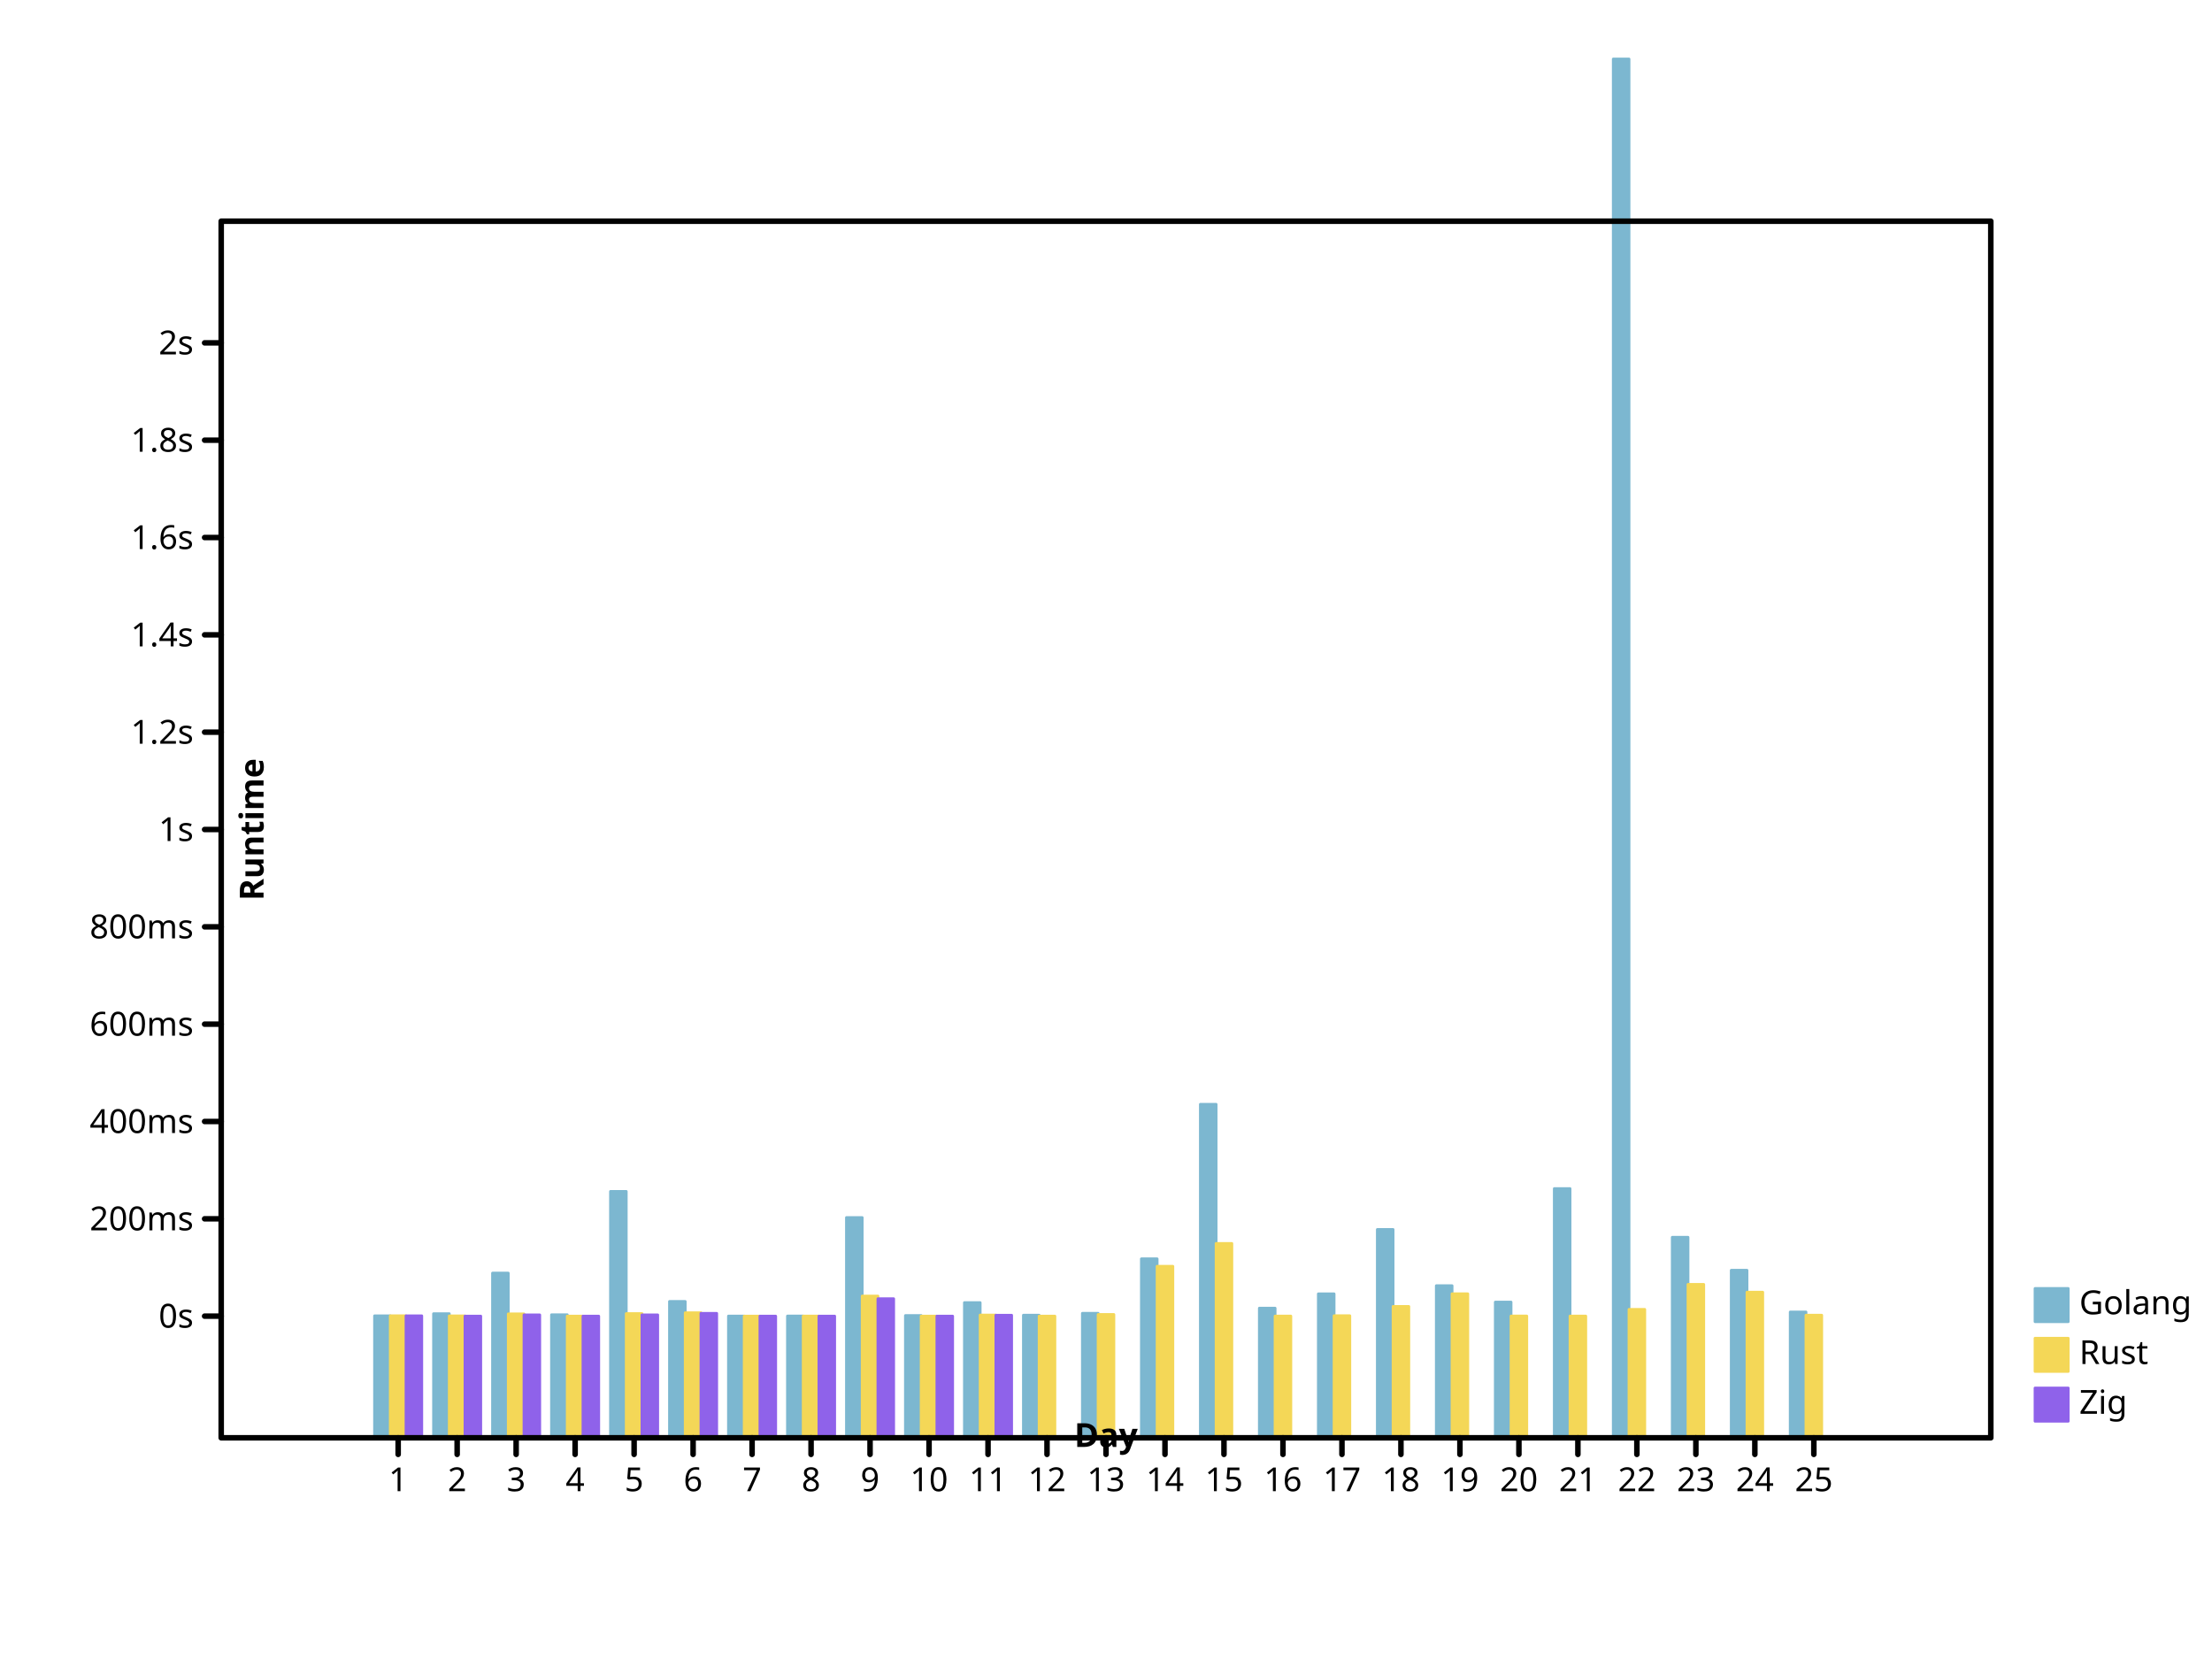
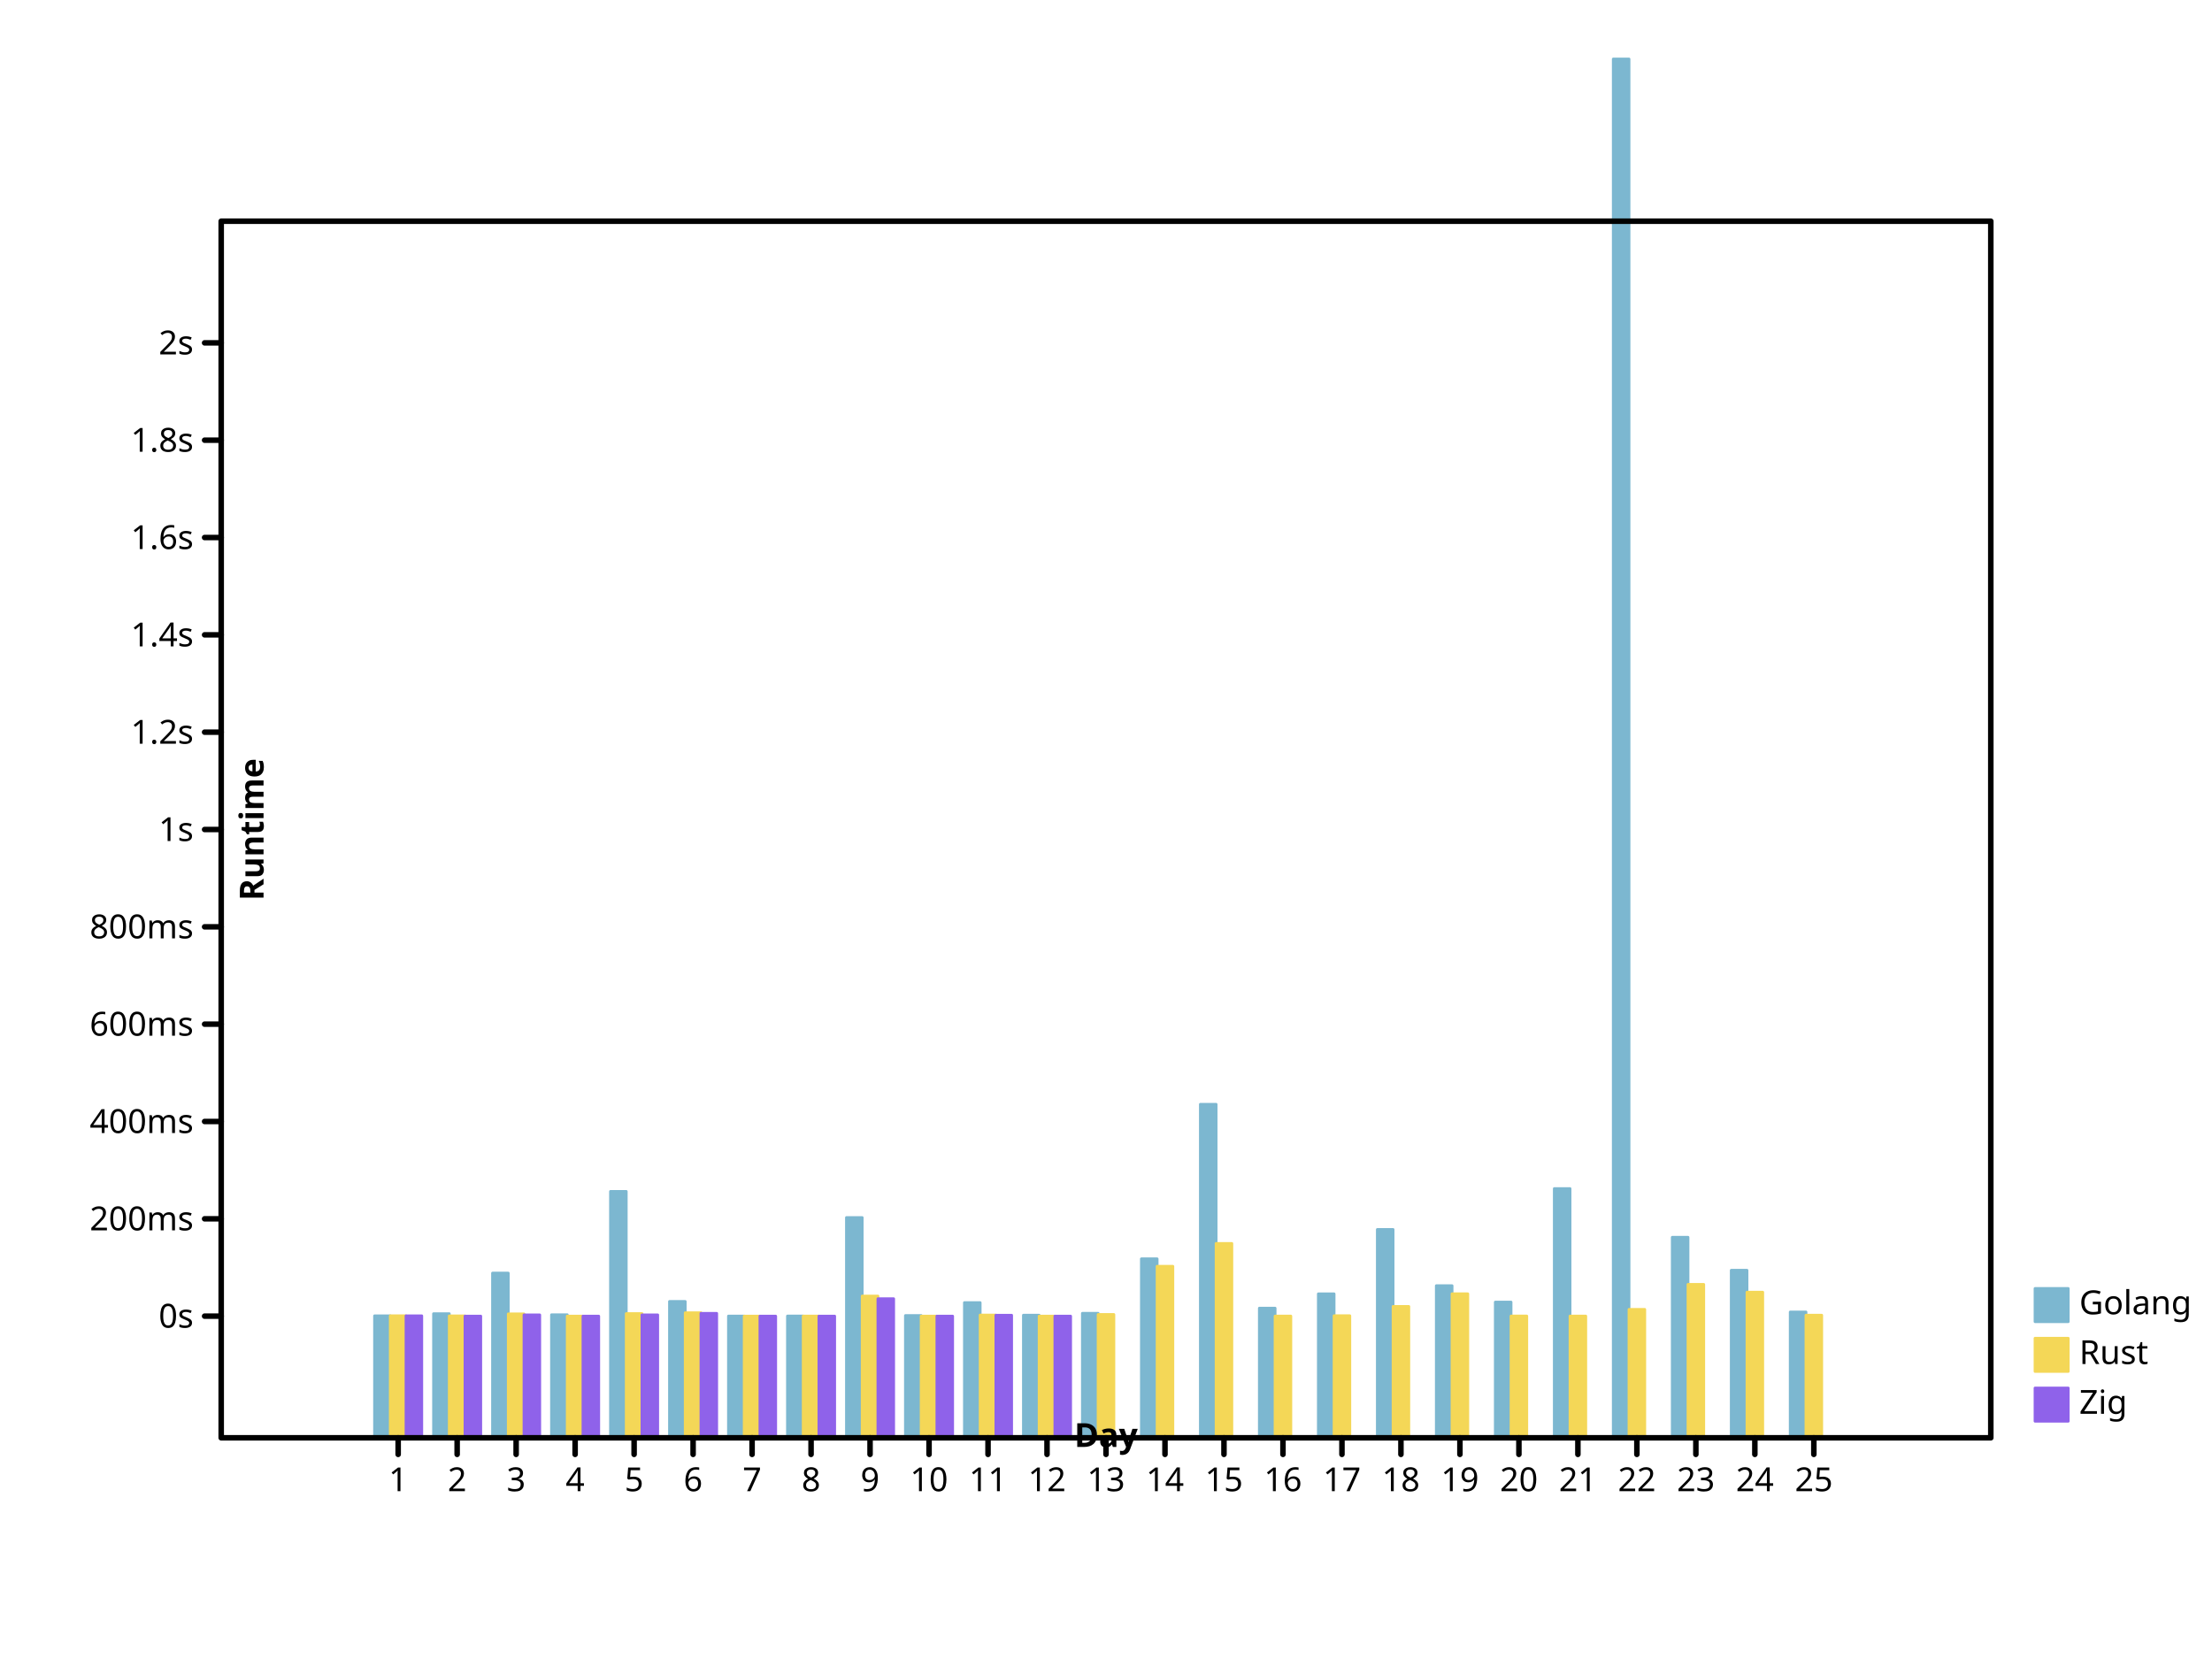
<svg xmlns="http://www.w3.org/2000/svg" preserveAspectRatio="xMidYMid meet" width="800" height="600" viewbox="0 0 800 600">
  <defs>
-     <marker refY="5" markerUnits="userSpaceOnUse" markerWidth="2%" markerHeight="2%" id="circle" viewBox="0 0 10 10 " refX="5">
+     <marker refX="5" refY="5" markerUnits="userSpaceOnUse" markerWidth="2%" markerHeight="2%" id="circle" viewBox="0 0 10 10 ">
      <circle fill="none" stroke="black" cx="5" cy="5" r="3" />
    </marker>
-     <marker refY="5" markerUnits="userSpaceOnUse" markerWidth="2%" markerHeight="2%" id="filled-circle" viewBox="0 0 10 10 " refX="5">
-       <circle cy="5" r="3" fill="black" stroke="none" cx="5" />
+     <marker markerUnits="userSpaceOnUse" markerWidth="2%" markerHeight="2%" id="filled-circle" viewBox="0 0 10 10 " refX="5" refY="5">
+       <circle cx="5" cy="5" r="3" fill="black" stroke="none" />
    </marker>
    <marker viewBox="0 0 10 10 " refX="5" refY="5" markerUnits="userSpaceOnUse" markerWidth="2%" markerHeight="2%" id="square">
-       <rect height="6" fill="none" stroke="black" x="2" y="2" width="6" />
+       <rect x="2" y="2" width="6" height="6" fill="none" stroke="black" />
    </marker>
-     <marker id="filled-square" viewBox="0 0 10 10 " refX="5" refY="5" markerUnits="userSpaceOnUse" markerWidth="2%" markerHeight="2%">
+     <marker markerUnits="userSpaceOnUse" markerWidth="2%" markerHeight="2%" id="filled-square" viewBox="0 0 10 10 " refX="5" refY="5">
      <rect stroke="none" x="2" y="2" width="6" height="6" fill="black" />
    </marker>
  </defs>
-   <g stroke="hsl(198, 47%, 65%)" stroke-width="1px" stroke-linecap="round" stroke-linejoin="round" transform="translate(80 520 )scale(1 -1 )" fill="hsl(198, 47%, 65%)">
-     <rect vector-effect="non-scaling-stroke" x="5.546667e+01" y="0" width="5.688889e+00" height="4.411344e+01" />
-     <rect height="4.488668e+01" vector-effect="non-scaling-stroke" x="7.680000e+01" y="0" width="5.688889e+00" />
-     <rect vector-effect="non-scaling-stroke" x="9.813333e+01" y="0" width="5.688889e+00" height="5.956744e+01" />
-     <rect x="1.194667e+02" y="0" width="5.688889e+00" height="4.450090e+01" vector-effect="non-scaling-stroke" />
-     <rect height="8.910424e+01" vector-effect="non-scaling-stroke" x="1.408000e+02" y="0" width="5.688889e+00" />
-     <rect width="5.688889e+00" height="4.930535e+01" vector-effect="non-scaling-stroke" x="1.621333e+02" y="0" />
+   <g fill="hsl(198, 47%, 65%)" stroke="hsl(198, 47%, 65%)" stroke-width="1px" stroke-linecap="round" stroke-linejoin="round" transform="translate(80 520 )scale(1 -1 )">
+     <rect x="5.546667e+01" y="0" width="5.688889e+00" height="4.411344e+01" vector-effect="non-scaling-stroke" />
+     <rect vector-effect="non-scaling-stroke" x="7.680000e+01" y="0" width="5.688889e+00" height="4.488668e+01" />
+     <rect width="5.688889e+00" height="5.956744e+01" vector-effect="non-scaling-stroke" x="9.813333e+01" y="0" />
+     <rect height="4.450090e+01" vector-effect="non-scaling-stroke" x="1.194667e+02" y="0" width="5.688889e+00" />
+     <rect vector-effect="non-scaling-stroke" x="1.408000e+02" y="0" width="5.688889e+00" height="8.910424e+01" />
+     <rect vector-effect="non-scaling-stroke" x="1.621333e+02" y="0" width="5.688889e+00" height="4.930535e+01" />
    <rect y="0" width="5.688889e+00" height="4.403223e+01" vector-effect="non-scaling-stroke" x="1.834667e+02" />
-     <rect vector-effect="non-scaling-stroke" x="2.048000e+02" y="0" width="5.688889e+00" height="4.404383e+01" />
+     <rect height="4.404383e+01" vector-effect="non-scaling-stroke" x="2.048000e+02" y="0" width="5.688889e+00" />
    <rect width="5.688889e+00" height="7.965545e+01" vector-effect="non-scaling-stroke" x="2.261333e+02" y="0" />
-     <rect width="5.688889e+00" height="4.421793e+01" vector-effect="non-scaling-stroke" x="2.474667e+02" y="0" />
-     <rect width="5.688889e+00" height="4.889217e+01" vector-effect="non-scaling-stroke" x="2.688000e+02" y="0" />
-     <rect vector-effect="non-scaling-stroke" x="2.901333e+02" y="0" width="5.688889e+00" height="4.433675e+01" />
-     <rect vector-effect="non-scaling-stroke" x="3.114667e+02" y="0" width="5.688889e+00" height="4.502286e+01" />
+     <rect y="0" width="5.688889e+00" height="4.421793e+01" vector-effect="non-scaling-stroke" x="2.474667e+02" />
+     <rect vector-effect="non-scaling-stroke" x="2.688000e+02" y="0" width="5.688889e+00" height="4.889217e+01" />
+     <rect y="0" width="5.688889e+00" height="4.433675e+01" vector-effect="non-scaling-stroke" x="2.901333e+02" />
+     <rect y="0" width="5.688889e+00" height="4.502286e+01" vector-effect="non-scaling-stroke" x="3.114667e+02" />
    <rect x="3.328000e+02" y="0" width="5.688889e+00" height="6.472781e+01" vector-effect="non-scaling-stroke" />
-     <rect vector-effect="non-scaling-stroke" x="3.541333e+02" y="0" width="5.688889e+00" height="1.206203e+02" />
-     <rect y="0" width="5.688889e+00" height="4.688408e+01" vector-effect="non-scaling-stroke" x="3.754667e+02" />
+     <rect height="1.206203e+02" vector-effect="non-scaling-stroke" x="3.541333e+02" y="0" width="5.688889e+00" />
+     <rect vector-effect="non-scaling-stroke" x="3.754667e+02" y="0" width="5.688889e+00" height="4.688408e+01" />
    <rect vector-effect="non-scaling-stroke" x="3.968000e+02" y="0" width="5.688889e+00" height="5.206799e+01" />
-     <rect height="7.533751e+01" vector-effect="non-scaling-stroke" x="4.181333e+02" y="0" width="5.688889e+00" />
-     <rect vector-effect="non-scaling-stroke" x="4.394667e+02" y="0" width="5.688889e+00" height="5.500452e+01" />
-     <rect vector-effect="non-scaling-stroke" x="4.608000e+02" y="0" width="5.688889e+00" height="4.908151e+01" />
-     <rect x="4.821333e+02" y="0" width="5.688889e+00" height="9.013012e+01" vector-effect="non-scaling-stroke" />
-     <rect width="5.688889e+00" height="4.986591e+02" vector-effect="non-scaling-stroke" x="5.034667e+02" y="0" />
-     <rect vector-effect="non-scaling-stroke" x="5.248000e+02" y="0" width="5.688889e+00" height="7.252352e+01" />
-     <rect width="5.688889e+00" height="6.058916e+01" vector-effect="non-scaling-stroke" x="5.461333e+02" y="0" />
-     <rect width="5.688889e+00" height="4.549603e+01" vector-effect="non-scaling-stroke" x="5.674667e+02" y="0" />
+     <rect x="4.181333e+02" y="0" width="5.688889e+00" height="7.533751e+01" vector-effect="non-scaling-stroke" />
+     <rect x="4.394667e+02" y="0" width="5.688889e+00" height="5.500452e+01" vector-effect="non-scaling-stroke" />
+     <rect height="4.908151e+01" vector-effect="non-scaling-stroke" x="4.608000e+02" y="0" width="5.688889e+00" />
+     <rect vector-effect="non-scaling-stroke" x="4.821333e+02" y="0" width="5.688889e+00" height="9.013012e+01" />
+     <rect vector-effect="non-scaling-stroke" x="5.034667e+02" y="0" width="5.688889e+00" height="4.986591e+02" />
+     <rect width="5.688889e+00" height="7.252352e+01" vector-effect="non-scaling-stroke" x="5.248000e+02" y="0" />
+     <rect y="0" width="5.688889e+00" height="6.058916e+01" vector-effect="non-scaling-stroke" x="5.461333e+02" />
+     <rect y="0" width="5.688889e+00" height="4.549603e+01" vector-effect="non-scaling-stroke" x="5.674667e+02" />
  </g>
-   <g fill="hsl(49, 88%, 65%)" stroke="hsl(49, 88%, 65%)" stroke-width="1px" stroke-linecap="round" stroke-linejoin="round" transform="translate(80 520 )scale(1 -1 )">
-     <rect vector-effect="non-scaling-stroke" x="6.115556e+01" y="0" width="5.688889e+00" height="4.412049e+01" />
-     <rect x="8.248889e+01" y="0" width="5.688889e+00" height="4.408069e+01" vector-effect="non-scaling-stroke" />
+   <g stroke="hsl(49, 88%, 65%)" stroke-width="1px" stroke-linecap="round" stroke-linejoin="round" transform="translate(80 520 )scale(1 -1 )" fill="hsl(49, 88%, 65%)">
+     <rect x="6.115556e+01" y="0" width="5.688889e+00" height="4.412049e+01" vector-effect="non-scaling-stroke" />
+     <rect y="0" width="5.688889e+00" height="4.408069e+01" vector-effect="non-scaling-stroke" x="8.248889e+01" />
    <rect vector-effect="non-scaling-stroke" x="1.038222e+02" y="0" width="5.688889e+00" height="4.480366e+01" />
    <rect x="1.251556e+02" y="0" width="5.688889e+00" height="4.400138e+01" vector-effect="non-scaling-stroke" />
-     <rect x="1.464889e+02" y="0" width="5.688889e+00" height="4.491188e+01" vector-effect="non-scaling-stroke" />
-     <rect x="1.678222e+02" y="0" width="5.688889e+00" height="4.521781e+01" vector-effect="non-scaling-stroke" />
-     <rect vector-effect="non-scaling-stroke" x="1.891556e+02" y="0" width="5.688889e+00" height="4.400071e+01" />
-     <rect width="5.688889e+00" height="4.401271e+01" vector-effect="non-scaling-stroke" x="2.104889e+02" y="0" />
+     <rect height="4.491188e+01" vector-effect="non-scaling-stroke" x="1.464889e+02" y="0" width="5.688889e+00" />
+     <rect width="5.688889e+00" height="4.521781e+01" vector-effect="non-scaling-stroke" x="1.678222e+02" y="0" />
+     <rect height="4.400071e+01" vector-effect="non-scaling-stroke" x="1.891556e+02" y="0" width="5.688889e+00" />
+     <rect height="4.401271e+01" vector-effect="non-scaling-stroke" x="2.104889e+02" y="0" width="5.688889e+00" />
    <rect height="5.126519e+01" vector-effect="non-scaling-stroke" x="2.318222e+02" y="0" width="5.688889e+00" />
-     <rect width="5.688889e+00" height="4.400106e+01" vector-effect="non-scaling-stroke" x="2.531556e+02" y="0" />
-     <rect width="5.688889e+00" height="4.439388e+01" vector-effect="non-scaling-stroke" x="2.744889e+02" y="0" />
-     <rect width="5.688889e+00" height="4.401113e+01" vector-effect="non-scaling-stroke" x="2.958222e+02" y="0" />
+     <rect x="2.531556e+02" y="0" width="5.688889e+00" height="4.400106e+01" vector-effect="non-scaling-stroke" />
+     <rect vector-effect="non-scaling-stroke" x="2.744889e+02" y="0" width="5.688889e+00" height="4.439388e+01" />
+     <rect vector-effect="non-scaling-stroke" x="2.958222e+02" y="0" width="5.688889e+00" height="4.401037e+01" />
    <rect x="3.171556e+02" y="0" width="5.688889e+00" height="4.458890e+01" vector-effect="non-scaling-stroke" />
-     <rect width="5.688889e+00" height="6.202717e+01" vector-effect="non-scaling-stroke" x="3.384889e+02" y="0" />
-     <rect y="0" width="5.688889e+00" height="7.028620e+01" vector-effect="non-scaling-stroke" x="3.598222e+02" />
-     <rect vector-effect="non-scaling-stroke" x="3.811556e+02" y="0" width="5.688889e+00" height="4.402381e+01" />
-     <rect vector-effect="non-scaling-stroke" x="4.024889e+02" y="0" width="5.688889e+00" height="4.414066e+01" />
-     <rect y="0" width="5.688889e+00" height="4.750379e+01" vector-effect="non-scaling-stroke" x="4.238222e+02" />
-     <rect y="0" width="5.688889e+00" height="5.208208e+01" vector-effect="non-scaling-stroke" x="4.451556e+02" />
+     <rect height="6.202717e+01" vector-effect="non-scaling-stroke" x="3.384889e+02" y="0" width="5.688889e+00" />
+     <rect x="3.598222e+02" y="0" width="5.688889e+00" height="7.028620e+01" vector-effect="non-scaling-stroke" />
+     <rect height="4.402381e+01" vector-effect="non-scaling-stroke" x="3.811556e+02" y="0" width="5.688889e+00" />
+     <rect width="5.688889e+00" height="4.414066e+01" vector-effect="non-scaling-stroke" x="4.024889e+02" y="0" />
+     <rect vector-effect="non-scaling-stroke" x="4.238222e+02" y="0" width="5.688889e+00" height="4.750379e+01" />
+     <rect vector-effect="non-scaling-stroke" x="4.451556e+02" y="0" width="5.688889e+00" height="5.208208e+01" />
    <rect vector-effect="non-scaling-stroke" x="4.664889e+02" y="0" width="5.688889e+00" height="4.403650e+01" />
-     <rect y="0" width="5.688889e+00" height="4.402484e+01" vector-effect="non-scaling-stroke" x="4.878222e+02" />
-     <rect vector-effect="non-scaling-stroke" x="5.091556e+02" y="0" width="5.688889e+00" height="4.644030e+01" />
-     <rect vector-effect="non-scaling-stroke" x="5.304889e+02" y="0" width="5.688889e+00" height="5.547576e+01" />
+     <rect vector-effect="non-scaling-stroke" x="4.878222e+02" y="0" width="5.688889e+00" height="4.402484e+01" />
+     <rect x="5.091556e+02" y="0" width="5.688889e+00" height="4.644030e+01" vector-effect="non-scaling-stroke" />
+     <rect x="5.304889e+02" y="0" width="5.688889e+00" height="5.547576e+01" vector-effect="non-scaling-stroke" />
    <rect y="0" width="5.688889e+00" height="5.265991e+01" vector-effect="non-scaling-stroke" x="5.518222e+02" />
-     <rect height="4.433897e+01" vector-effect="non-scaling-stroke" x="5.731556e+02" y="0" width="5.688889e+00" />
+     <rect vector-effect="non-scaling-stroke" x="5.731556e+02" y="0" width="5.688889e+00" height="4.433897e+01" />
  </g>
-   <g stroke-linejoin="round" transform="translate(80 520 )scale(1 -1 )" fill="hsl(260, 76%, 65%)" stroke="hsl(260, 76%, 65%)" stroke-width="1px" stroke-linecap="round">
-     <rect x="6.684444e+01" y="0" width="5.688889e+00" height="4.411533e+01" vector-effect="non-scaling-stroke" />
-     <rect vector-effect="non-scaling-stroke" x="8.817778e+01" y="0" width="5.688889e+00" height="4.401099e+01" />
-     <rect height="4.444991e+01" vector-effect="non-scaling-stroke" x="1.095111e+02" y="0" width="5.688889e+00" />
-     <rect vector-effect="non-scaling-stroke" x="1.308444e+02" y="0" width="5.688889e+00" height="4.400138e+01" />
-     <rect height="4.445653e+01" vector-effect="non-scaling-stroke" x="1.521778e+02" y="0" width="5.688889e+00" />
-     <rect x="1.735111e+02" y="0" width="5.688889e+00" height="4.500922e+01" vector-effect="non-scaling-stroke" />
-     <rect height="4.400052e+01" vector-effect="non-scaling-stroke" x="1.948444e+02" y="0" width="5.688889e+00" />
-     <rect vector-effect="non-scaling-stroke" x="2.161778e+02" y="0" width="5.688889e+00" height="4.400934e+01" />
-     <rect y="0" width="5.688889e+00" height="5.029624e+01" vector-effect="non-scaling-stroke" x="2.375111e+02" />
-     <rect y="0" width="5.688889e+00" height="4.400093e+01" vector-effect="non-scaling-stroke" x="2.588444e+02" />
-     <rect vector-effect="non-scaling-stroke" x="2.801778e+02" y="0" width="5.688889e+00" height="4.433153e+01" />
+   <g stroke="hsl(260, 76%, 65%)" stroke-width="1px" stroke-linecap="round" stroke-linejoin="round" transform="translate(80 520 )scale(1 -1 )" fill="hsl(260, 76%, 65%)">
+     <rect y="0" width="5.688889e+00" height="4.411533e+01" vector-effect="non-scaling-stroke" x="6.684444e+01" />
+     <rect height="4.401099e+01" vector-effect="non-scaling-stroke" x="8.817778e+01" y="0" width="5.688889e+00" />
+     <rect y="0" width="5.688889e+00" height="4.444991e+01" vector-effect="non-scaling-stroke" x="1.095111e+02" />
+     <rect width="5.688889e+00" height="4.400138e+01" vector-effect="non-scaling-stroke" x="1.308444e+02" y="0" />
+     <rect y="0" width="5.688889e+00" height="4.445653e+01" vector-effect="non-scaling-stroke" x="1.521778e+02" />
+     <rect vector-effect="non-scaling-stroke" x="1.735111e+02" y="0" width="5.688889e+00" height="4.500922e+01" />
+     <rect x="1.948444e+02" y="0" width="5.688889e+00" height="4.400052e+01" vector-effect="non-scaling-stroke" />
+     <rect width="5.688889e+00" height="4.400934e+01" vector-effect="non-scaling-stroke" x="2.161778e+02" y="0" />
+     <rect vector-effect="non-scaling-stroke" x="2.375111e+02" y="0" width="5.688889e+00" height="5.029624e+01" />
+     <rect x="2.588444e+02" y="0" width="5.688889e+00" height="4.400093e+01" vector-effect="non-scaling-stroke" />
+     <rect x="2.801778e+02" y="0" width="5.688889e+00" height="4.433153e+01" vector-effect="non-scaling-stroke" />
+     <rect height="4.400553e+01" vector-effect="non-scaling-stroke" x="3.015111e+02" y="0" width="5.688889e+00" />
  </g>
-   <g font-weight="normal" stroke-linecap="round" dominant-baseline="hanging" font-family="sans-serif" stroke-linejoin="round" font-size="12px" font-style="normal" fill="hsl(198, 47%, 65%)" stroke="hsl(198, 47%, 65%)" stroke-width="1px" text-anchor="start">
+   <g stroke-linecap="round" font-weight="normal" text-anchor="start" dominant-baseline="hanging" stroke="hsl(198, 47%, 65%)" stroke-linejoin="round" font-size="12px" fill="hsl(198, 47%, 65%)" font-style="normal" font-family="sans-serif" stroke-width="1px">
    <rect vector-effect="non-scaling-stroke" x="736" y="466" width="12" height="12" />
    <g fill="black" stroke="black">
      <text stroke="none" vector-effect="non-scaling-stroke" x="752" y="466" dominant-baseline="hanging">Golang</text>
    </g>
-     <g stroke-linejoin="round" font-style="normal" font-weight="normal" fill="hsl(49, 88%, 65%)" stroke="hsl(49, 88%, 65%)" font-family="sans-serif" text-anchor="start" stroke-linecap="round" dominant-baseline="hanging" font-size="12px" stroke-width="1px">
-       <rect x="736" y="484" width="12" height="12" vector-effect="non-scaling-stroke" />
+     <g stroke-linecap="round" fill="hsl(49, 88%, 65%)" font-family="sans-serif" dominant-baseline="hanging" font-style="normal" font-weight="normal" text-anchor="start" stroke="hsl(49, 88%, 65%)" stroke-linejoin="round" stroke-width="1px" font-size="12px">
+       <rect vector-effect="non-scaling-stroke" x="736" y="484" width="12" height="12" />
      <g stroke="black" fill="black">
        <text x="752" y="484" dominant-baseline="hanging" stroke="none" vector-effect="non-scaling-stroke">Rust</text>
      </g>
-       <g stroke-width="1px" stroke-linecap="round" font-style="normal" dominant-baseline="hanging" text-anchor="start" font-family="sans-serif" stroke-linejoin="round" font-size="12px" font-weight="normal" fill="hsl(260, 76%, 65%)" stroke="hsl(260, 76%, 65%)">
-         <rect x="736" y="502" width="12" height="12" vector-effect="non-scaling-stroke" />
+       <g stroke-width="1px" font-family="sans-serif" stroke="hsl(260, 76%, 65%)" stroke-linejoin="round" font-style="normal" text-anchor="start" dominant-baseline="hanging" fill="hsl(260, 76%, 65%)" stroke-linecap="round" font-size="12px" font-weight="normal">
+         <rect width="12" height="12" vector-effect="non-scaling-stroke" x="736" y="502" />
        <g stroke="black" fill="black">
-           <text x="752" y="502" dominant-baseline="hanging" stroke="none" vector-effect="non-scaling-stroke">Zig</text>
-           <g font-size="12px" font-style="normal" stroke-linejoin="round" font-weight="normal" dominant-baseline="hanging" text-anchor="start" stroke-linecap="round" font-family="sans-serif" fill="none" stroke-width="2px">
-             <rect height="440" vector-effect="non-scaling-stroke" x="80" y="80" width="640" />
+           <text y="502" dominant-baseline="hanging" stroke="none" vector-effect="non-scaling-stroke" x="752">Zig</text>
+           <g fill="none" font-style="normal" stroke-linejoin="round" font-size="12px" font-family="sans-serif" font-weight="normal" stroke-linecap="round" text-anchor="start" dominant-baseline="hanging" stroke-width="2px">
+             <rect vector-effect="non-scaling-stroke" x="80" y="80" width="640" height="440" />
          </g>
-           <g font-style="normal" font-weight="normal" stroke="black" stroke-width="2px" stroke-linecap="round" stroke-linejoin="round" font-family="sans-serif" text-anchor="start" font-size="12px" dominant-baseline="hanging" transform="translate(80 520 )scale(1 -1 )" fill="none">
+           <g fill="none" stroke-width="2px" font-family="sans-serif" stroke="black" stroke-linecap="round" font-style="normal" font-weight="normal" transform="translate(80 520 )scale(1 -1 )" stroke-linejoin="round" font-size="12px" text-anchor="start" dominant-baseline="hanging">
            <path vector-effect="non-scaling-stroke" d="M64,0 L64,-6 M8.533333e+01,0 L8.533333e+01,-6 M1.066667e+02,0 L1.066667e+02,-6 M128,0 L128,-6 M1.493333e+02,0 L1.493333e+02,-6 M1.706667e+02,0 L1.706667e+02,-6 M192,0 L192,-6 M2.133333e+02,0 L2.133333e+02,-6 M2.346667e+02,0 L2.346667e+02,-6 M256,0 L256,-6 M2.773333e+02,0 L2.773333e+02,-6 M2.986667e+02,0 L2.986667e+02,-6 M320,0 L320,-6 M3.413333e+02,0 L3.413333e+02,-6 M3.626667e+02,0 L3.626667e+02,-6 M384,0 L384,-6 M4.053333e+02,0 L4.053333e+02,-6 M4.266667e+02,0 L4.266667e+02,-6 M448,0 L448,-6 M4.693333e+02,0 L4.693333e+02,-6 M4.906667e+02,0 L4.906667e+02,-6 M512,0 L512,-6 M5.333333e+02,0 L5.333333e+02,-6 M5.546667e+02,0 L5.546667e+02,-6 M576,0 L576,-6 " />
          </g>
-           <g stroke-linecap="round" stroke-linejoin="round" dominant-baseline="hanging" font-weight="normal" fill="black" transform="translate(80 520 )scale(1 1 )" font-family="sans-serif" text-anchor="middle" stroke-width="2px" font-size="12px" font-style="normal" stroke="black">
-             <text dominant-baseline="hanging" stroke="none" vector-effect="non-scaling-stroke" x="64" y="10">1</text>
-             <text stroke="none" vector-effect="non-scaling-stroke" x="8.533333e+01" y="10" dominant-baseline="hanging">2</text>
-             <text stroke="none" vector-effect="non-scaling-stroke" x="1.066667e+02" y="10" dominant-baseline="hanging">3</text>
-             <text vector-effect="non-scaling-stroke" x="128" y="10" dominant-baseline="hanging" stroke="none">4</text>
+           <g stroke-linejoin="round" font-size="12px" dominant-baseline="hanging" stroke="black" fill="black" stroke-width="2px" font-style="normal" font-weight="normal" text-anchor="middle" stroke-linecap="round" font-family="sans-serif" transform="translate(80 520 )scale(1 1 )">
+             <text y="10" dominant-baseline="hanging" stroke="none" vector-effect="non-scaling-stroke" x="64">1</text>
+             <text x="8.533333e+01" y="10" dominant-baseline="hanging" stroke="none" vector-effect="non-scaling-stroke">2</text>
+             <text y="10" dominant-baseline="hanging" stroke="none" vector-effect="non-scaling-stroke" x="1.066667e+02">3</text>
+             <text stroke="none" vector-effect="non-scaling-stroke" x="128" y="10" dominant-baseline="hanging">4</text>
            <text vector-effect="non-scaling-stroke" x="1.493333e+02" y="10" dominant-baseline="hanging" stroke="none">5</text>
-             <text dominant-baseline="hanging" stroke="none" vector-effect="non-scaling-stroke" x="1.706667e+02" y="10">6</text>
-             <text vector-effect="non-scaling-stroke" x="192" y="10" dominant-baseline="hanging" stroke="none">7</text>
+             <text vector-effect="non-scaling-stroke" x="1.706667e+02" y="10" dominant-baseline="hanging" stroke="none">6</text>
+             <text x="192" y="10" dominant-baseline="hanging" stroke="none" vector-effect="non-scaling-stroke">7</text>
            <text stroke="none" vector-effect="non-scaling-stroke" x="2.133333e+02" y="10" dominant-baseline="hanging">8</text>
-             <text stroke="none" vector-effect="non-scaling-stroke" x="2.346667e+02" y="10" dominant-baseline="hanging">9</text>
-             <text x="256" y="10" dominant-baseline="hanging" stroke="none" vector-effect="non-scaling-stroke">10</text>
+             <text vector-effect="non-scaling-stroke" x="2.346667e+02" y="10" dominant-baseline="hanging" stroke="none">9</text>
+             <text dominant-baseline="hanging" stroke="none" vector-effect="non-scaling-stroke" x="256" y="10">10</text>
            <text y="10" dominant-baseline="hanging" stroke="none" vector-effect="non-scaling-stroke" x="2.773333e+02">11</text>
-             <text stroke="none" vector-effect="non-scaling-stroke" x="2.986667e+02" y="10" dominant-baseline="hanging">12</text>
-             <text y="10" dominant-baseline="hanging" stroke="none" vector-effect="non-scaling-stroke" x="320">13</text>
-             <text y="10" dominant-baseline="hanging" stroke="none" vector-effect="non-scaling-stroke" x="3.413333e+02">14</text>
+             <text dominant-baseline="hanging" stroke="none" vector-effect="non-scaling-stroke" x="2.986667e+02" y="10">12</text>
+             <text stroke="none" vector-effect="non-scaling-stroke" x="320" y="10" dominant-baseline="hanging">13</text>
+             <text vector-effect="non-scaling-stroke" x="3.413333e+02" y="10" dominant-baseline="hanging" stroke="none">14</text>
            <text stroke="none" vector-effect="non-scaling-stroke" x="3.626667e+02" y="10" dominant-baseline="hanging">15</text>
-             <text vector-effect="non-scaling-stroke" x="384" y="10" dominant-baseline="hanging" stroke="none">16</text>
-             <text stroke="none" vector-effect="non-scaling-stroke" x="4.053333e+02" y="10" dominant-baseline="hanging">17</text>
-             <text dominant-baseline="hanging" stroke="none" vector-effect="non-scaling-stroke" x="4.266667e+02" y="10">18</text>
+             <text stroke="none" vector-effect="non-scaling-stroke" x="384" y="10" dominant-baseline="hanging">16</text>
+             <text x="4.053333e+02" y="10" dominant-baseline="hanging" stroke="none" vector-effect="non-scaling-stroke">17</text>
+             <text stroke="none" vector-effect="non-scaling-stroke" x="4.266667e+02" y="10" dominant-baseline="hanging">18</text>
            <text stroke="none" vector-effect="non-scaling-stroke" x="448" y="10" dominant-baseline="hanging">19</text>
-             <text stroke="none" vector-effect="non-scaling-stroke" x="4.693333e+02" y="10" dominant-baseline="hanging">20</text>
-             <text dominant-baseline="hanging" stroke="none" vector-effect="non-scaling-stroke" x="4.906667e+02" y="10">21</text>
-             <text y="10" dominant-baseline="hanging" stroke="none" vector-effect="non-scaling-stroke" x="512">22</text>
-             <text y="10" dominant-baseline="hanging" stroke="none" vector-effect="non-scaling-stroke" x="5.333333e+02">23</text>
+             <text dominant-baseline="hanging" stroke="none" vector-effect="non-scaling-stroke" x="4.693333e+02" y="10">20</text>
+             <text y="10" dominant-baseline="hanging" stroke="none" vector-effect="non-scaling-stroke" x="4.906667e+02">21</text>
+             <text stroke="none" vector-effect="non-scaling-stroke" x="512" y="10" dominant-baseline="hanging">22</text>
+             <text x="5.333333e+02" y="10" dominant-baseline="hanging" stroke="none" vector-effect="non-scaling-stroke">23</text>
            <text vector-effect="non-scaling-stroke" x="5.546667e+02" y="10" dominant-baseline="hanging" stroke="none">24</text>
-             <text x="576" y="10" dominant-baseline="hanging" stroke="none" vector-effect="non-scaling-stroke">25</text>
+             <text dominant-baseline="hanging" stroke="none" vector-effect="non-scaling-stroke" x="576" y="10">25</text>
          </g>
-           <g font-weight="bold" stroke="black" stroke-linecap="round" stroke-linejoin="round" dominant-baseline="baseline" font-style="normal" stroke-width="2px" font-size="12px" font-family="sans-serif" text-anchor="middle" transform="translate(80 520 )scale(1 1 )rotate(0 0 0 )" fill="black">
-             <text stroke="none" vector-effect="non-scaling-stroke" x="320" y="-6" dominant-baseline="baseline">Day</text>
+           <g font-family="sans-serif" transform="translate(80 520 )scale(1 1 )rotate(0 0 0 )" stroke-linejoin="round" text-anchor="middle" fill="black" font-style="normal" font-weight="bold" dominant-baseline="baseline" stroke-width="2px" stroke="black" stroke-linecap="round" font-size="12px">
+             <text x="320" y="-6" dominant-baseline="baseline" stroke="none" vector-effect="non-scaling-stroke">Day</text>
          </g>
-           <g stroke-width="2px" stroke-linecap="round" stroke-linejoin="round" font-weight="bold" dominant-baseline="baseline" text-anchor="middle" font-size="12px" font-style="normal" fill="black" stroke="black" transform="translate(80 520 )scale(1 -1 )" font-family="sans-serif">
+           <g fill="black" text-anchor="middle" dominant-baseline="baseline" stroke-linejoin="round" transform="translate(80 520 )scale(1 -1 )" stroke-linecap="round" stroke-width="2px" font-family="sans-serif" font-size="12px" font-style="normal" font-weight="bold" stroke="black">
            <path vector-effect="non-scaling-stroke" d="M0,44 L-6,44 M0,7.920000e+01 L-6,7.920000e+01 M0,1.144000e+02 L-6,1.144000e+02 M0,1.496000e+02 L-6,1.496000e+02 M0,1.848000e+02 L-6,1.848000e+02 M0,220 L-6,220 M0,2.552000e+02 L-6,2.552000e+02 M0,2.904000e+02 L-6,2.904000e+02 M0,3.256000e+02 L-6,3.256000e+02 M0,3.608000e+02 L-6,3.608000e+02 M0,396 L-6,396 " />
          </g>
-           <g transform="translate(80 520 )scale(1 1 )" font-size="12px" font-style="normal" font-weight="normal" stroke="black" stroke-linecap="round" font-family="sans-serif" text-anchor="end" fill="black" stroke-width="2px" stroke-linejoin="round" dominant-baseline="middle">
-             <text x="-10" y="-44" dominant-baseline="middle" stroke="none" vector-effect="non-scaling-stroke">0s</text>
-             <text y="-7.920000e+01" dominant-baseline="middle" stroke="none" vector-effect="non-scaling-stroke" x="-10">200ms</text>
-             <text y="-1.144000e+02" dominant-baseline="middle" stroke="none" vector-effect="non-scaling-stroke" x="-10">400ms</text>
-             <text vector-effect="non-scaling-stroke" x="-10" y="-1.496000e+02" dominant-baseline="middle" stroke="none">600ms</text>
+           <g fill="black" stroke-linejoin="round" font-size="12px" font-weight="normal" stroke="black" font-family="sans-serif" stroke-width="2px" font-style="normal" text-anchor="end" dominant-baseline="middle" stroke-linecap="round" transform="translate(80 520 )scale(1 1 )">
+             <text stroke="none" vector-effect="non-scaling-stroke" x="-10" y="-44" dominant-baseline="middle">0s</text>
+             <text x="-10" y="-7.920000e+01" dominant-baseline="middle" stroke="none" vector-effect="non-scaling-stroke">200ms</text>
+             <text stroke="none" vector-effect="non-scaling-stroke" x="-10" y="-1.144000e+02" dominant-baseline="middle">400ms</text>
+             <text stroke="none" vector-effect="non-scaling-stroke" x="-10" y="-1.496000e+02" dominant-baseline="middle">600ms</text>
            <text stroke="none" vector-effect="non-scaling-stroke" x="-10" y="-1.848000e+02" dominant-baseline="middle">800ms</text>
-             <text dominant-baseline="middle" stroke="none" vector-effect="non-scaling-stroke" x="-10" y="-220">1s</text>
-             <text y="-2.552000e+02" dominant-baseline="middle" stroke="none" vector-effect="non-scaling-stroke" x="-10">1.2s</text>
-             <text dominant-baseline="middle" stroke="none" vector-effect="non-scaling-stroke" x="-10" y="-2.904000e+02">1.4s</text>
-             <text stroke="none" vector-effect="non-scaling-stroke" x="-10" y="-3.256000e+02" dominant-baseline="middle">1.6s</text>
+             <text stroke="none" vector-effect="non-scaling-stroke" x="-10" y="-220" dominant-baseline="middle">1s</text>
+             <text x="-10" y="-2.552000e+02" dominant-baseline="middle" stroke="none" vector-effect="non-scaling-stroke">1.2s</text>
+             <text stroke="none" vector-effect="non-scaling-stroke" x="-10" y="-2.904000e+02" dominant-baseline="middle">1.4s</text>
+             <text x="-10" y="-3.256000e+02" dominant-baseline="middle" stroke="none" vector-effect="non-scaling-stroke">1.6s</text>
            <text stroke="none" vector-effect="non-scaling-stroke" x="-10" y="-3.608000e+02" dominant-baseline="middle">1.8s</text>
-             <text stroke="none" vector-effect="non-scaling-stroke" x="-10" y="-396" dominant-baseline="middle">2s</text>
+             <text x="-10" y="-396" dominant-baseline="middle" stroke="none" vector-effect="non-scaling-stroke">2s</text>
          </g>
-           <g transform="translate(80 520 )scale(1 1 )rotate(-90 0 0 )" stroke-width="2px" stroke-linecap="round" font-family="sans-serif" text-anchor="middle" font-weight="bold" fill="black" stroke="black" stroke-linejoin="round" dominant-baseline="hanging" font-size="12px" font-style="normal">
-             <text stroke="none" vector-effect="non-scaling-stroke" x="220" y="6" dominant-baseline="hanging">Runtime</text>
+           <g dominant-baseline="hanging" stroke="black" stroke-linejoin="round" fill="black" font-family="sans-serif" stroke-linecap="round" font-size="12px" font-style="normal" font-weight="bold" text-anchor="middle" stroke-width="2px" transform="translate(80 520 )scale(1 1 )rotate(-90 0 0 )">
+             <text y="6" dominant-baseline="hanging" stroke="none" vector-effect="non-scaling-stroke" x="220">Runtime</text>
          </g>
        </g>
      </g>
    </g>
  </g>
</svg>
